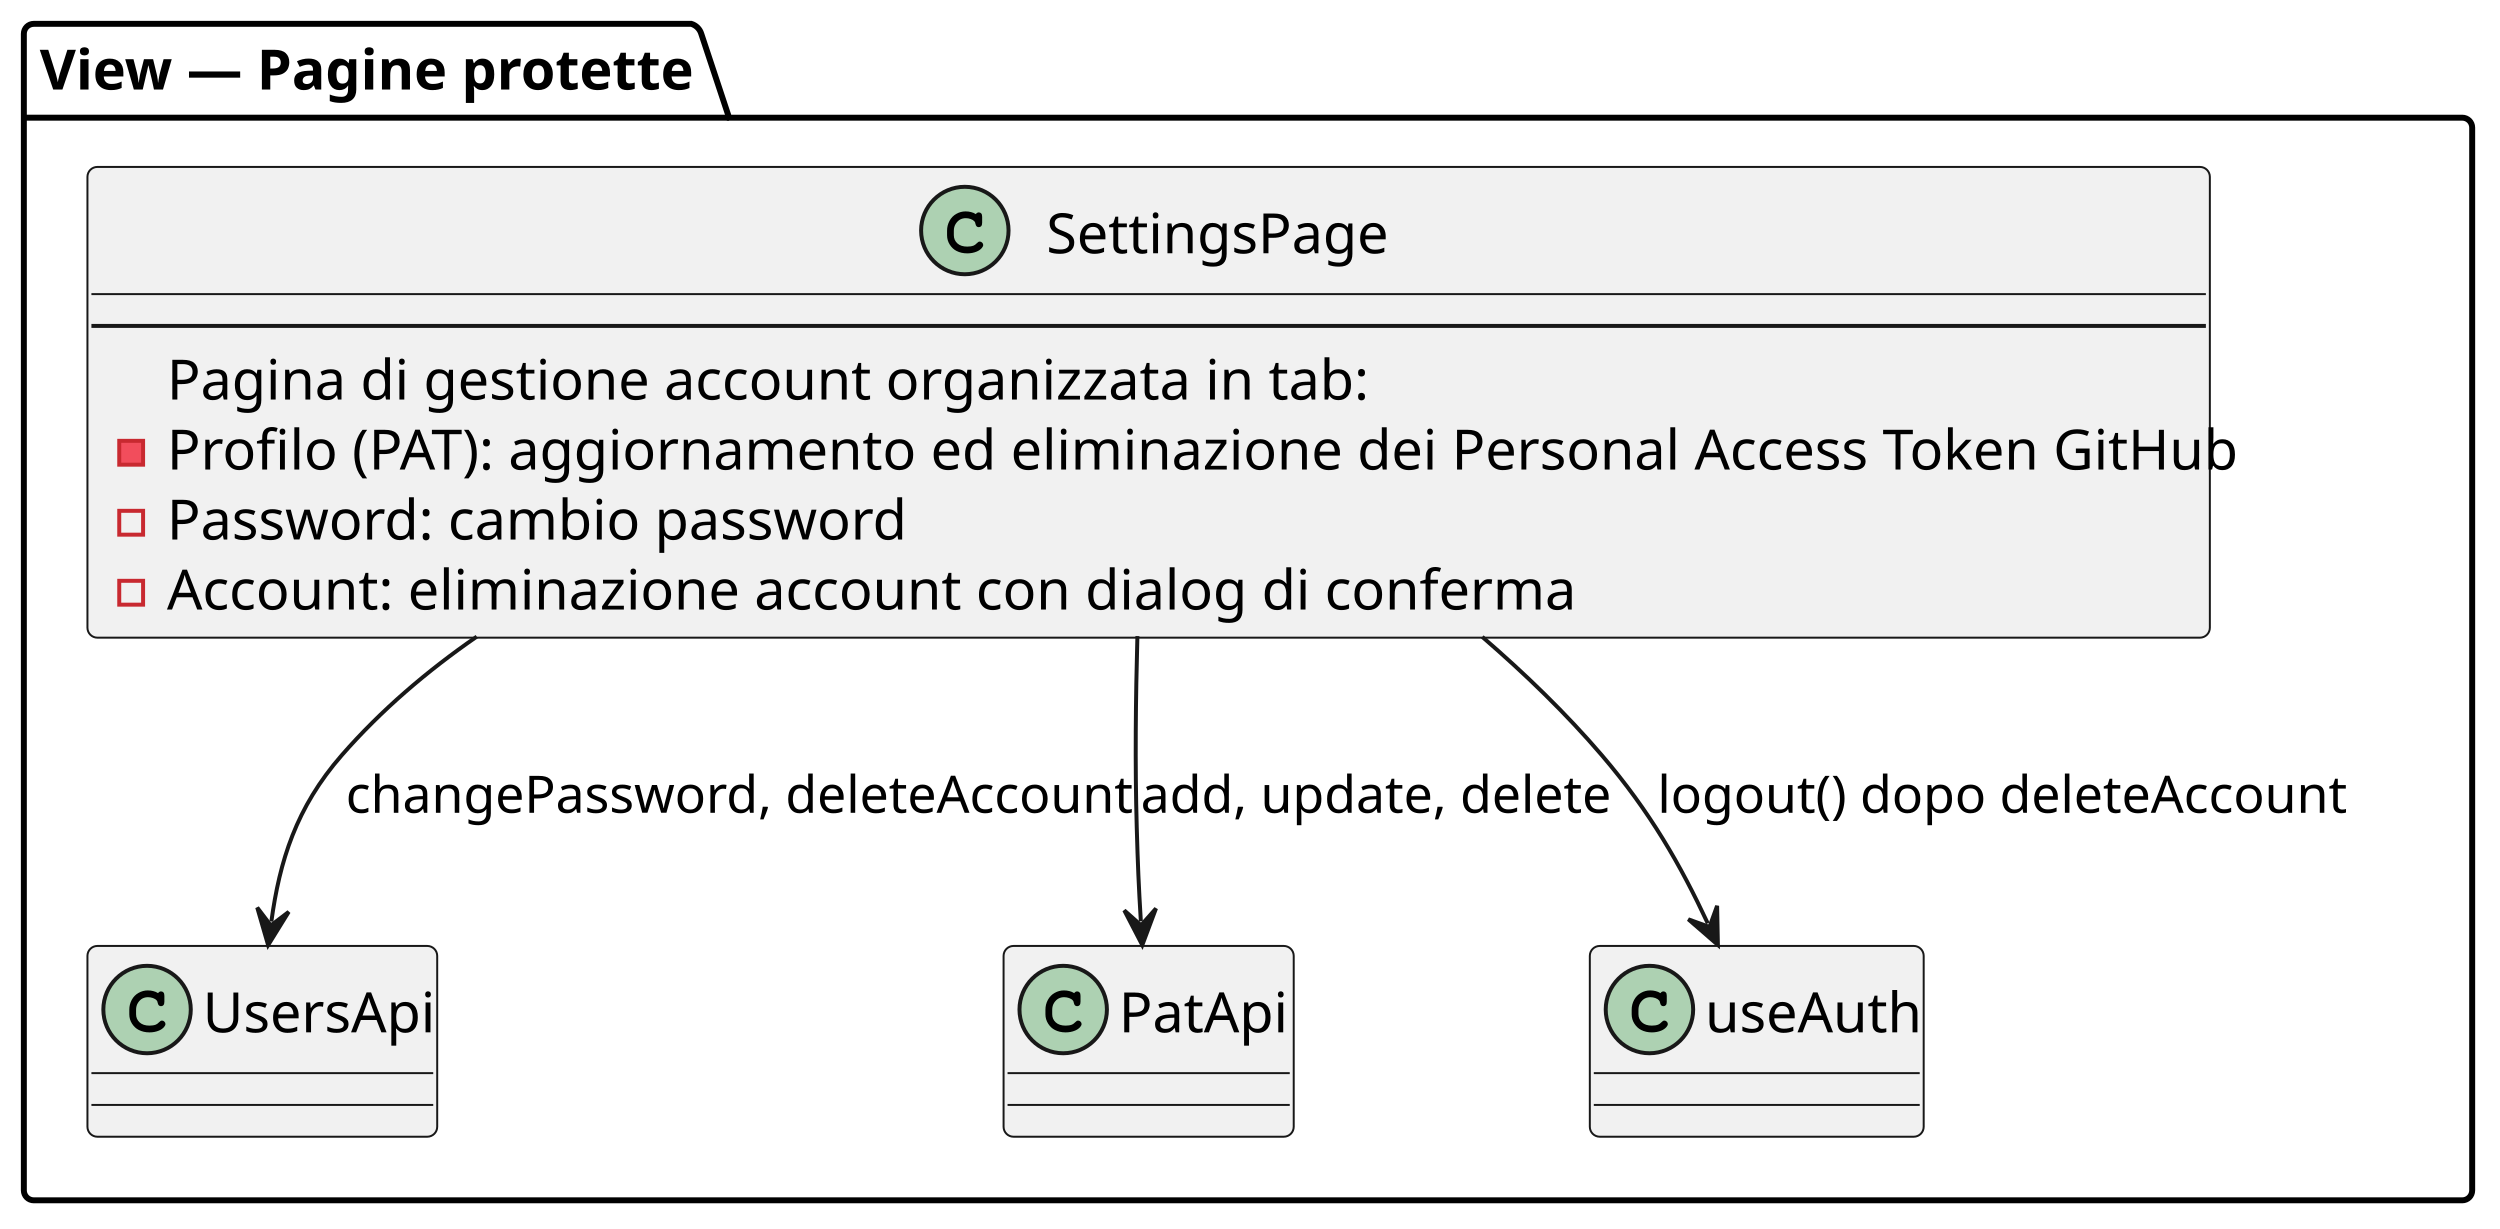
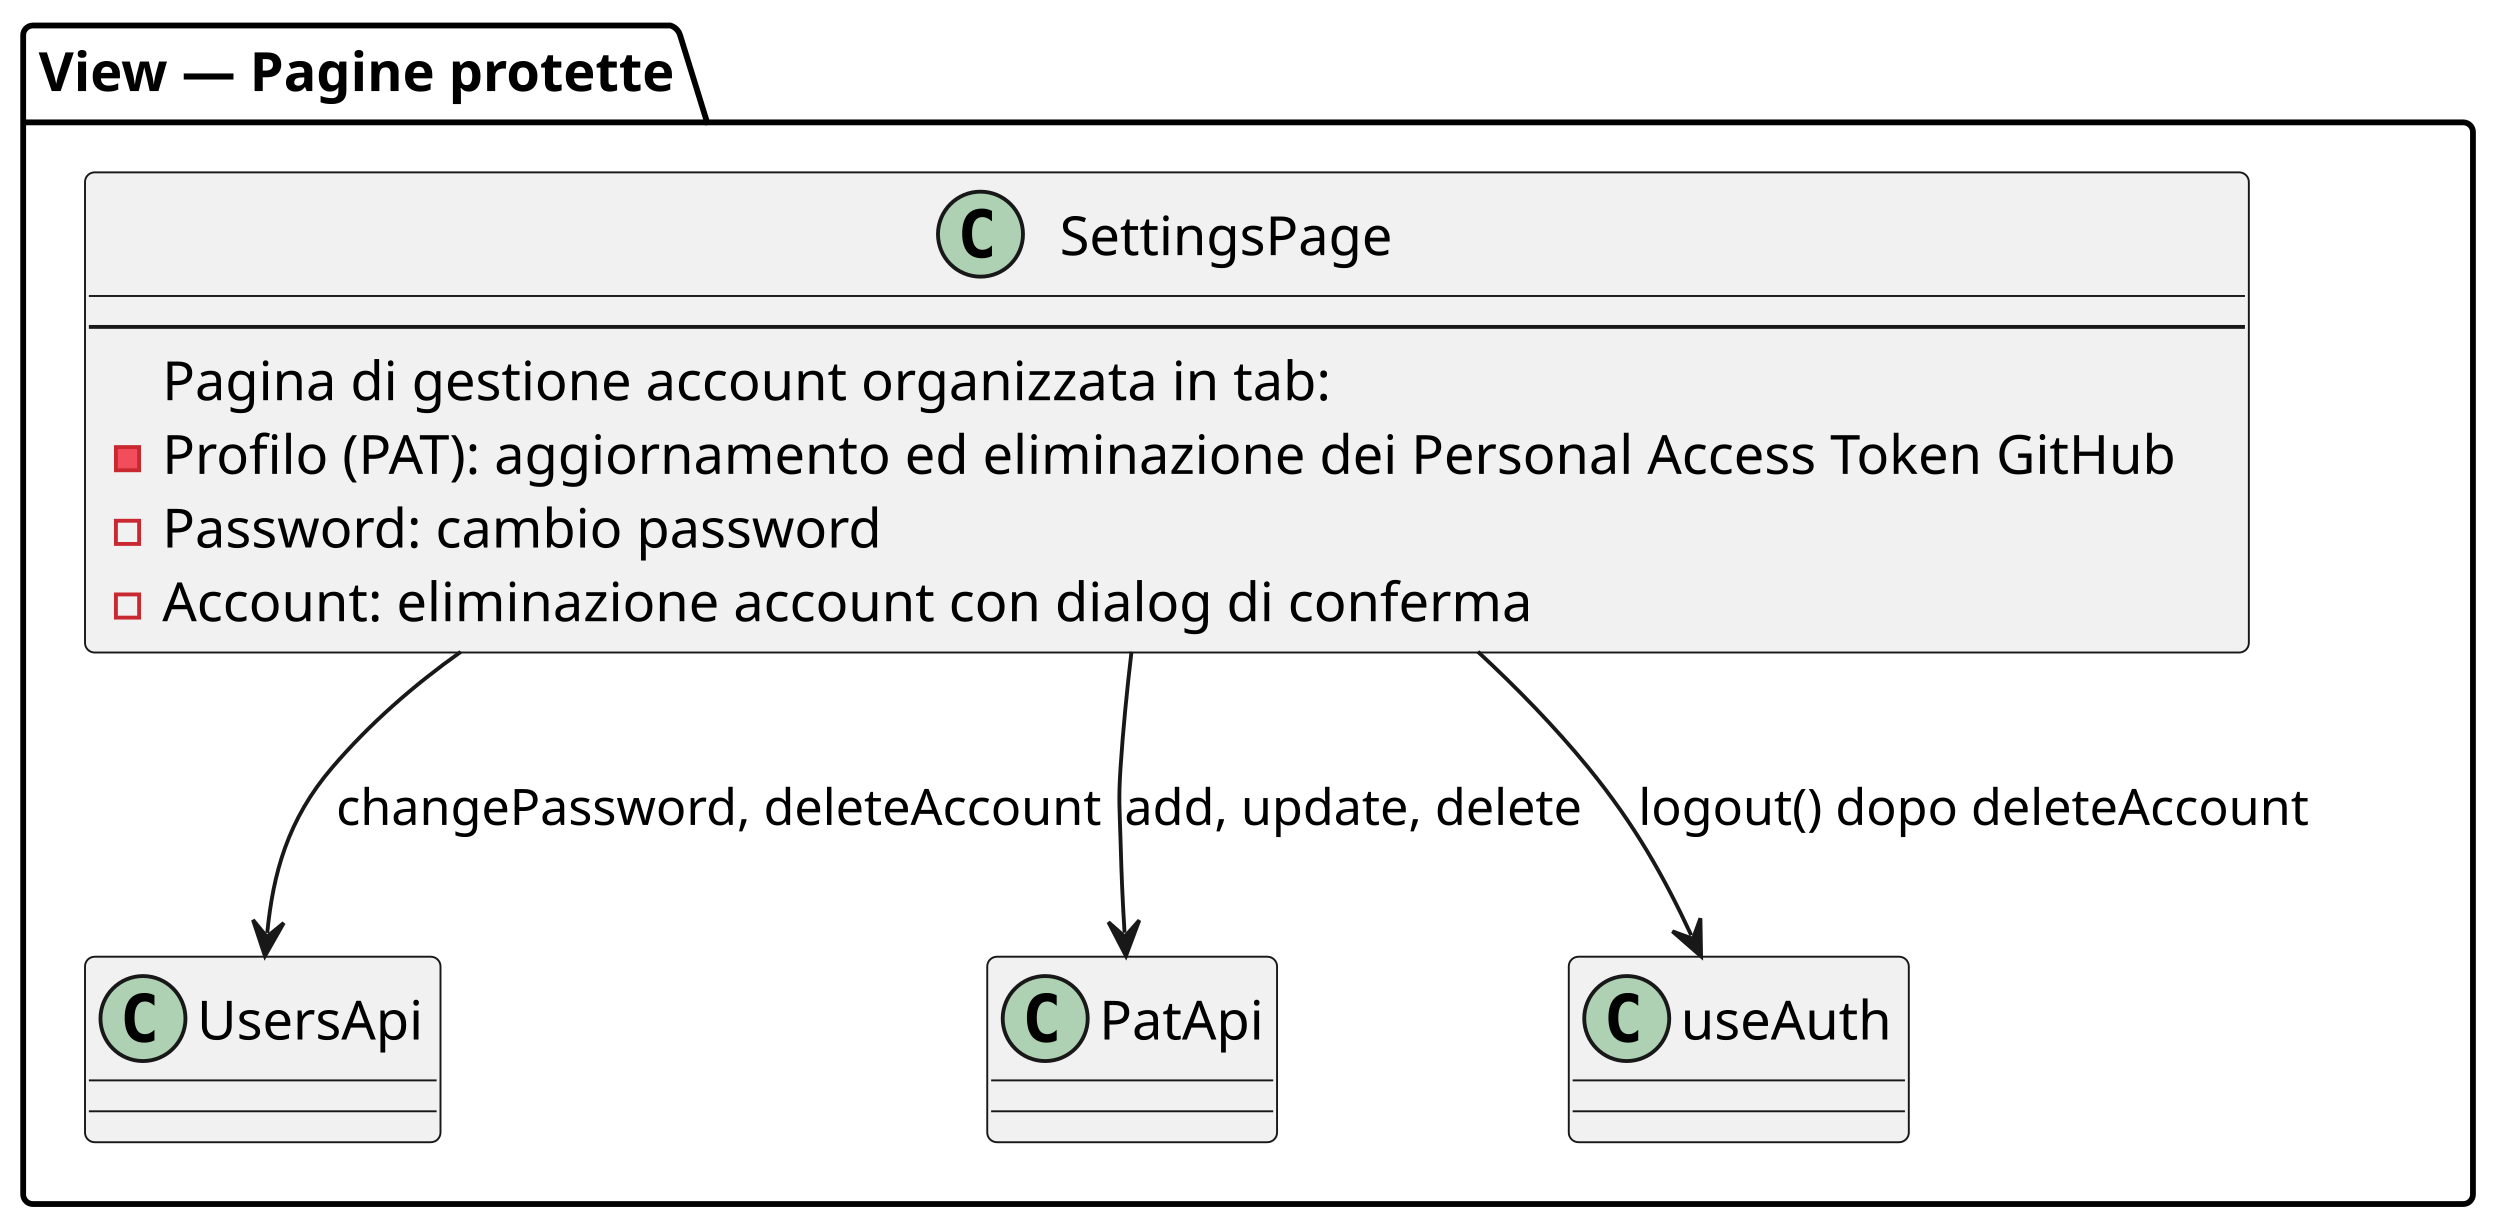
- <svg xmlns="http://www.w3.org/2000/svg" contentStyleType="text/css" height="309px" preserveAspectRatio="none" style="width:629px;height:309px;background:#FFFFFF;" version="1.1" viewBox="0 0 629 309" width="629px" zoomAndPan="magnify">
+ <svg xmlns="http://www.w3.org/2000/svg" contentStyleType="text/css" height="318px" preserveAspectRatio="none" style="width:647px;height:318px;background:#FFFFFF;" version="1.1" viewBox="0 0 647 318" width="647px" zoomAndPan="magnify">
  <defs />
  <g>
    <g id="cluster_View — Pagine protette">
-       <path d="M8.5,6 L173.938,6 A3.75,3.75 0 0 1 176.438,8.5 L183.438,29.609 L619.5,29.609 A2.5,2.5 0 0 1 622,32.109 L622,299.5 A2.5,2.5 0 0 1 619.5,302 L8.5,302 A2.5,2.5 0 0 1 6,299.5 L6,8.5 A2.5,2.5 0 0 1 8.5,6 " fill="none" style="stroke:#000000;stroke-width:1.5;" />
-       <line style="stroke:#000000;stroke-width:1.5;" x1="6" x2="183.438" y1="29.609" y2="29.609" />
-       <text fill="#000000" font-family="sans-serif" font-size="14" font-weight="bold" lengthAdjust="spacing" textLength="164.438" x="10" y="22.533">View — Pagine protette</text>
+       <path d="M8.5,6.602 L173.5,6.602 A3.75,3.75 0 0 1 176,9.102 L183,31.67 L637.5,31.67 A2.5,2.5 0 0 1 640,34.17 L640,309.102 A2.5,2.5 0 0 1 637.5,311.602 L8.5,311.602 A2.5,2.5 0 0 1 6,309.102 L6,9.102 A2.5,2.5 0 0 1 8.5,6.602 " fill="none" style="stroke:#000000;stroke-width:1.5;" />
+       <line style="stroke:#000000;stroke-width:1.5;" x1="6" x2="183" y1="31.67" y2="31.67" />
+       <text fill="#000000" font-family="sans-serif" font-size="14" font-weight="bold" lengthAdjust="spacing" textLength="164" x="10" y="23.568">View — Pagine protette</text>
    </g>
    <g id="elem_SettingsPage">
-       <rect codeLine="2" fill="#F1F1F1" height="118.438" id="SettingsPage" rx="2.5" ry="2.5" style="stroke:#181818;stroke-width:0.5;" width="534" x="22" y="42" />
-       <ellipse cx="242.75" cy="58" fill="#ADD1B2" rx="11" ry="11" style="stroke:#181818;stroke-width:1.0;" />
-       <path d="M245.516,53.875 Q245.672,53.656 245.859,53.547 Q246.047,53.438 246.266,53.438 Q246.641,53.438 246.875,53.703 Q247.109,53.953 247.109,54.562 L247.109,56.016 Q247.109,56.625 246.875,56.891 Q246.641,57.156 246.266,57.156 Q245.922,57.156 245.719,56.953 Q245.516,56.766 245.406,56.25 Q245.359,55.891 245.172,55.703 Q244.844,55.328 244.234,55.109 Q243.625,54.891 243,54.891 Q242.234,54.891 241.594,55.219 Q240.969,55.547 240.469,56.297 Q239.984,57.047 239.984,58.078 L239.984,59.172 Q239.984,60.406 240.875,61.234 Q241.766,62.047 243.359,62.047 Q244.297,62.047 244.953,61.797 Q245.344,61.641 245.766,61.203 Q246.031,60.938 246.172,60.859 Q246.328,60.781 246.531,60.781 Q246.859,60.781 247.109,61.047 Q247.375,61.297 247.375,61.641 Q247.375,61.984 247.031,62.391 Q246.531,62.969 245.734,63.297 Q244.656,63.75 243.359,63.75 Q241.844,63.75 240.641,63.125 Q239.656,62.625 238.969,61.562 Q238.281,60.484 238.281,59.203 L238.281,58.047 Q238.281,56.719 238.891,55.578 Q239.516,54.422 240.609,53.812 Q241.703,53.188 242.938,53.188 Q243.672,53.188 244.312,53.359 Q244.969,53.516 245.516,53.875 Z " fill="#000000" />
-       <text fill="#000000" font-family="sans-serif" font-size="14" lengthAdjust="spacing" textLength="84" x="263.25" y="63.728">SettingsPage</text>
-       <line style="stroke:#181818;stroke-width:0.5;" x1="23" x2="555" y1="74" y2="74" />
-       <line style="stroke:#181818;stroke-width:1.0;" x1="23" x2="555" y1="82" y2="82" />
-       <text fill="#000000" font-family="sans-serif" font-size="14" lengthAdjust="spacing" textLength="290" x="42" y="100.533">Pagina di gestione account organizzata in tab:</text>
-       <rect fill="#F24D5C" height="6" style="stroke:#C82930;stroke-width:1.0;" width="6" x="30" y="110.914" />
-       <text fill="#000000" font-family="sans-serif" font-size="14" lengthAdjust="spacing" textLength="508" x="42" y="118.143">Profilo (PAT): aggiornamento ed eliminazione dei Personal Access Token GitHub</text>
-       <rect fill="none" height="6" style="stroke:#C82930;stroke-width:1.0;" width="6" x="30" y="128.523" />
-       <text fill="#000000" font-family="sans-serif" font-size="14" lengthAdjust="spacing" textLength="178" x="42" y="135.752">Password: cambio password</text>
-       <rect fill="none" height="6" style="stroke:#C82930;stroke-width:1.0;" width="6" x="30" y="146.133" />
-       <text fill="#000000" font-family="sans-serif" font-size="14" lengthAdjust="spacing" textLength="337" x="42" y="153.361">Account: eliminazione account con dialog di conferma</text>
+       <rect codeLine="2" fill="#F1F1F1" height="124.272" id="SettingsPage" rx="2.5" ry="2.5" style="stroke:#181818;stroke-width:0.5;" width="560" x="22" y="44.602" />
+       <ellipse cx="253.75" cy="60.602" fill="#ADD1B2" rx="11" ry="11" style="stroke:#181818;stroke-width:1.0;" />
+       <path d="M256.719,66.243 Q256.141,66.54 255.5,66.68 Q254.859,66.836 254.156,66.836 Q251.656,66.836 250.328,65.196 Q249.016,63.539 249.016,60.414 Q249.016,57.289 250.328,55.633 Q251.656,53.977 254.156,53.977 Q254.859,53.977 255.5,54.133 Q256.156,54.289 256.719,54.586 L256.719,57.305 Q256.094,56.727 255.5,56.461 Q254.906,56.18 254.281,56.18 Q252.938,56.18 252.25,57.258 Q251.562,58.321 251.562,60.414 Q251.562,62.508 252.25,63.586 Q252.938,64.649 254.281,64.649 Q254.906,64.649 255.5,64.383 Q256.094,64.102 256.719,63.524 L256.719,66.243 Z " fill="#000000" />
+       <text fill="#000000" font-family="sans-serif" font-size="14" lengthAdjust="spacing" textLength="88" x="274.25" y="66.034">SettingsPage</text>
+       <line style="stroke:#181818;stroke-width:0.5;" x1="23" x2="581" y1="76.602" y2="76.602" />
+       <line style="stroke:#181818;stroke-width:1.0;" x1="23" x2="581" y1="84.602" y2="84.602" />
+       <text fill="#000000" font-family="sans-serif" font-size="14" lengthAdjust="spacing" textLength="312" x="42" y="103.568">Pagina di gestione account organizzata in tab:</text>
+       <rect fill="#F24D5C" height="6" style="stroke:#C82930;stroke-width:1.0;" width="6" x="30" y="115.704" />
+       <text fill="#000000" font-family="sans-serif" font-size="14" lengthAdjust="spacing" textLength="534" x="42" y="122.636">Profilo (PAT): aggiornamento ed eliminazione dei Personal Access Token GitHub</text>
+       <rect fill="none" height="6" style="stroke:#C82930;stroke-width:1.0;" width="6" x="30" y="134.772" />
+       <text fill="#000000" font-family="sans-serif" font-size="14" lengthAdjust="spacing" textLength="190" x="42" y="141.704">Password: cambio password</text>
+       <rect fill="none" height="6" style="stroke:#C82930;stroke-width:1.0;" width="6" x="30" y="153.84" />
+       <text fill="#000000" font-family="sans-serif" font-size="14" lengthAdjust="spacing" textLength="364" x="42" y="160.772">Account: eliminazione account con dialog di conferma</text>
    </g>
    <g id="elem_UsersApi">
-       <rect fill="#F1F1F1" height="48" id="UsersApi" rx="2.5" ry="2.5" style="stroke:#181818;stroke-width:0.5;" width="88" x="22" y="238" />
-       <ellipse cx="37" cy="254" fill="#ADD1B2" rx="11" ry="11" style="stroke:#181818;stroke-width:1.0;" />
-       <path d="M39.766,249.875 Q39.922,249.656 40.109,249.547 Q40.297,249.438 40.516,249.438 Q40.891,249.438 41.125,249.703 Q41.359,249.953 41.359,250.562 L41.359,252.016 Q41.359,252.625 41.125,252.891 Q40.891,253.156 40.516,253.156 Q40.172,253.156 39.969,252.953 Q39.766,252.766 39.656,252.25 Q39.609,251.891 39.422,251.703 Q39.094,251.328 38.484,251.109 Q37.875,250.891 37.25,250.891 Q36.484,250.891 35.844,251.219 Q35.219,251.547 34.719,252.297 Q34.234,253.047 34.234,254.078 L34.234,255.172 Q34.234,256.406 35.125,257.234 Q36.016,258.047 37.609,258.047 Q38.547,258.047 39.203,257.797 Q39.594,257.641 40.016,257.203 Q40.281,256.938 40.422,256.859 Q40.578,256.781 40.781,256.781 Q41.109,256.781 41.359,257.047 Q41.625,257.297 41.625,257.641 Q41.625,257.984 41.281,258.391 Q40.781,258.969 39.984,259.297 Q38.906,259.75 37.609,259.75 Q36.094,259.75 34.891,259.125 Q33.906,258.625 33.219,257.562 Q32.531,256.484 32.531,255.203 L32.531,254.047 Q32.531,252.719 33.141,251.578 Q33.766,250.422 34.859,249.812 Q35.953,249.188 37.188,249.188 Q37.922,249.188 38.562,249.359 Q39.219,249.516 39.766,249.875 Z " fill="#000000" />
-       <text fill="#000000" font-family="sans-serif" font-size="14" lengthAdjust="spacing" textLength="56" x="51" y="259.728">UsersApi</text>
-       <line style="stroke:#181818;stroke-width:0.5;" x1="23" x2="109" y1="270" y2="270" />
-       <line style="stroke:#181818;stroke-width:0.5;" x1="23" x2="109" y1="278" y2="278" />
+       <rect fill="#F1F1F1" height="48" id="UsersApi" rx="2.5" ry="2.5" style="stroke:#181818;stroke-width:0.5;" width="92" x="22" y="247.602" />
+       <ellipse cx="37" cy="263.602" fill="#ADD1B2" rx="11" ry="11" style="stroke:#181818;stroke-width:1.0;" />
+       <path d="M39.969,269.243 Q39.391,269.539 38.75,269.68 Q38.109,269.836 37.406,269.836 Q34.906,269.836 33.578,268.196 Q32.266,266.539 32.266,263.414 Q32.266,260.289 33.578,258.633 Q34.906,256.977 37.406,256.977 Q38.109,256.977 38.75,257.133 Q39.406,257.289 39.969,257.586 L39.969,260.305 Q39.344,259.727 38.75,259.461 Q38.156,259.18 37.531,259.18 Q36.188,259.18 35.5,260.258 Q34.812,261.321 34.812,263.414 Q34.812,265.508 35.5,266.586 Q36.188,267.649 37.531,267.649 Q38.156,267.649 38.75,267.383 Q39.344,267.102 39.969,266.524 L39.969,269.243 Z " fill="#000000" />
+       <text fill="#000000" font-family="sans-serif" font-size="14" lengthAdjust="spacing" textLength="60" x="51" y="269.034">UsersApi</text>
+       <line style="stroke:#181818;stroke-width:0.5;" x1="23" x2="113" y1="279.602" y2="279.602" />
+       <line style="stroke:#181818;stroke-width:0.5;" x1="23" x2="113" y1="287.602" y2="287.602" />
    </g>
    <g id="elem_PatApi">
-       <rect fill="#F1F1F1" height="48" id="PatApi" rx="2.5" ry="2.5" style="stroke:#181818;stroke-width:0.5;" width="73" x="252.5" y="238" />
-       <ellipse cx="267.5" cy="254" fill="#ADD1B2" rx="11" ry="11" style="stroke:#181818;stroke-width:1.0;" />
-       <path d="M270.266,249.875 Q270.422,249.656 270.609,249.547 Q270.797,249.438 271.016,249.438 Q271.391,249.438 271.625,249.703 Q271.859,249.953 271.859,250.562 L271.859,252.016 Q271.859,252.625 271.625,252.891 Q271.391,253.156 271.016,253.156 Q270.672,253.156 270.469,252.953 Q270.266,252.766 270.156,252.25 Q270.109,251.891 269.922,251.703 Q269.594,251.328 268.984,251.109 Q268.375,250.891 267.75,250.891 Q266.984,250.891 266.344,251.219 Q265.719,251.547 265.219,252.297 Q264.734,253.047 264.734,254.078 L264.734,255.172 Q264.734,256.406 265.625,257.234 Q266.516,258.047 268.109,258.047 Q269.047,258.047 269.703,257.797 Q270.094,257.641 270.516,257.203 Q270.781,256.938 270.922,256.859 Q271.078,256.781 271.281,256.781 Q271.609,256.781 271.859,257.047 Q272.125,257.297 272.125,257.641 Q272.125,257.984 271.781,258.391 Q271.281,258.969 270.484,259.297 Q269.406,259.75 268.109,259.75 Q266.594,259.75 265.391,259.125 Q264.406,258.625 263.719,257.562 Q263.031,256.484 263.031,255.203 L263.031,254.047 Q263.031,252.719 263.641,251.578 Q264.266,250.422 265.359,249.812 Q266.453,249.188 267.688,249.188 Q268.422,249.188 269.062,249.359 Q269.719,249.516 270.266,249.875 Z " fill="#000000" />
-       <text fill="#000000" font-family="sans-serif" font-size="14" lengthAdjust="spacing" textLength="41" x="281.5" y="259.728">PatApi</text>
-       <line style="stroke:#181818;stroke-width:0.5;" x1="253.5" x2="324.5" y1="270" y2="270" />
-       <line style="stroke:#181818;stroke-width:0.5;" x1="253.5" x2="324.5" y1="278" y2="278" />
+       <rect fill="#F1F1F1" height="48" id="PatApi" rx="2.5" ry="2.5" style="stroke:#181818;stroke-width:0.5;" width="75" x="255.5" y="247.602" />
+       <ellipse cx="270.5" cy="263.602" fill="#ADD1B2" rx="11" ry="11" style="stroke:#181818;stroke-width:1.0;" />
+       <path d="M273.469,269.243 Q272.891,269.539 272.25,269.68 Q271.609,269.836 270.906,269.836 Q268.406,269.836 267.078,268.196 Q265.766,266.539 265.766,263.414 Q265.766,260.289 267.078,258.633 Q268.406,256.977 270.906,256.977 Q271.609,256.977 272.25,257.133 Q272.906,257.289 273.469,257.586 L273.469,260.305 Q272.844,259.727 272.25,259.461 Q271.656,259.18 271.031,259.18 Q269.688,259.18 269,260.258 Q268.312,261.321 268.312,263.414 Q268.312,265.508 269,266.586 Q269.688,267.649 271.031,267.649 Q271.656,267.649 272.25,267.383 Q272.844,267.102 273.469,266.524 L273.469,269.243 Z " fill="#000000" />
+       <text fill="#000000" font-family="sans-serif" font-size="14" lengthAdjust="spacing" textLength="43" x="284.5" y="269.034">PatApi</text>
+       <line style="stroke:#181818;stroke-width:0.5;" x1="256.5" x2="329.5" y1="279.602" y2="279.602" />
+       <line style="stroke:#181818;stroke-width:0.5;" x1="256.5" x2="329.5" y1="287.602" y2="287.602" />
    </g>
    <g id="elem_useAuth">
-       <rect fill="#F1F1F1" height="48" id="useAuth" rx="2.5" ry="2.5" style="stroke:#181818;stroke-width:0.5;" width="84" x="400" y="238" />
-       <ellipse cx="415" cy="254" fill="#ADD1B2" rx="11" ry="11" style="stroke:#181818;stroke-width:1.0;" />
-       <path d="M417.766,249.875 Q417.922,249.656 418.109,249.547 Q418.297,249.438 418.516,249.438 Q418.891,249.438 419.125,249.703 Q419.359,249.953 419.359,250.562 L419.359,252.016 Q419.359,252.625 419.125,252.891 Q418.891,253.156 418.516,253.156 Q418.172,253.156 417.969,252.953 Q417.766,252.766 417.656,252.25 Q417.609,251.891 417.422,251.703 Q417.094,251.328 416.484,251.109 Q415.875,250.891 415.25,250.891 Q414.484,250.891 413.844,251.219 Q413.219,251.547 412.719,252.297 Q412.234,253.047 412.234,254.078 L412.234,255.172 Q412.234,256.406 413.125,257.234 Q414.016,258.047 415.609,258.047 Q416.547,258.047 417.203,257.797 Q417.594,257.641 418.016,257.203 Q418.281,256.938 418.422,256.859 Q418.578,256.781 418.781,256.781 Q419.109,256.781 419.359,257.047 Q419.625,257.297 419.625,257.641 Q419.625,257.984 419.281,258.391 Q418.781,258.969 417.984,259.297 Q416.906,259.75 415.609,259.75 Q414.094,259.75 412.891,259.125 Q411.906,258.625 411.219,257.562 Q410.531,256.484 410.531,255.203 L410.531,254.047 Q410.531,252.719 411.141,251.578 Q411.766,250.422 412.859,249.812 Q413.953,249.188 415.188,249.188 Q415.922,249.188 416.562,249.359 Q417.219,249.516 417.766,249.875 Z " fill="#000000" />
-       <text fill="#000000" font-family="sans-serif" font-size="14" lengthAdjust="spacing" textLength="52" x="429" y="259.728">useAuth</text>
-       <line style="stroke:#181818;stroke-width:0.5;" x1="401" x2="483" y1="270" y2="270" />
-       <line style="stroke:#181818;stroke-width:0.5;" x1="401" x2="483" y1="278" y2="278" />
+       <rect fill="#F1F1F1" height="48" id="useAuth" rx="2.5" ry="2.5" style="stroke:#181818;stroke-width:0.5;" width="88" x="406" y="247.602" />
+       <ellipse cx="421" cy="263.602" fill="#ADD1B2" rx="11" ry="11" style="stroke:#181818;stroke-width:1.0;" />
+       <path d="M423.969,269.243 Q423.391,269.539 422.75,269.68 Q422.109,269.836 421.406,269.836 Q418.906,269.836 417.578,268.196 Q416.266,266.539 416.266,263.414 Q416.266,260.289 417.578,258.633 Q418.906,256.977 421.406,256.977 Q422.109,256.977 422.75,257.133 Q423.406,257.289 423.969,257.586 L423.969,260.305 Q423.344,259.727 422.75,259.461 Q422.156,259.18 421.531,259.18 Q420.188,259.18 419.5,260.258 Q418.812,261.321 418.812,263.414 Q418.812,265.508 419.5,266.586 Q420.188,267.649 421.531,267.649 Q422.156,267.649 422.75,267.383 Q423.344,267.102 423.969,266.524 L423.969,269.243 Z " fill="#000000" />
+       <text fill="#000000" font-family="sans-serif" font-size="14" lengthAdjust="spacing" textLength="56" x="435" y="269.034">useAuth</text>
+       <line style="stroke:#181818;stroke-width:0.5;" x1="407" x2="493" y1="279.602" y2="279.602" />
+       <line style="stroke:#181818;stroke-width:0.5;" x1="407" x2="493" y1="287.602" y2="287.602" />
    </g>
    <g id="link_SettingsPage_UsersApi">
-       <path codeLine="10" d="M119.95,160.18 C107.42,168.83 95.86,178.72 86,190 C74.46,203.21 70.355,216.675 68.275,231.856 " fill="none" id="SettingsPage-to-UsersApi" style="stroke:#181818;stroke-width:1.0;" />
-       <polygon fill="#181818" points="67.46,237.8,72.645,229.426,68.139,232.846,64.719,228.34,67.46,237.8" style="stroke:#181818;stroke-width:1.0;" />
-       <text fill="#000000" font-family="sans-serif" font-size="13" lengthAdjust="spacing" textLength="190" x="87" y="204.495">changePassword, deleteAccount</text>
+       <path codeLine="10" d="M119.24,168.702 C106.96,177.412 95.66,187.322 86,198.602 C74.43,212.102 70.691,226.001 69.161,241.451 " fill="none" id="SettingsPage-to-UsersApi" style="stroke:#181818;stroke-width:1.0;" />
+       <polygon fill="#181818" points="68.57,247.422,73.438,238.86,69.063,242.446,65.476,238.072,68.57,247.422" style="stroke:#181818;stroke-width:1.0;" />
+       <text fill="#000000" font-family="sans-serif" font-size="13" lengthAdjust="spacing" textLength="194" x="87" y="213.499">changePassword, deleteAccount</text>
    </g>
    <g id="link_SettingsPage_PatApi">
-       <path codeLine="11" d="M286.17,160.04 C285.74,175.62 285.56,192.45 286,208 C286.28,217.77 286.478,222.541 287.038,231.801 " fill="none" id="SettingsPage-to-PatApi" style="stroke:#181818;stroke-width:1.0;" />
-       <polygon fill="#181818" points="287.4,237.79,290.849,228.565,287.098,232.799,282.864,229.048,287.4,237.79" style="stroke:#181818;stroke-width:1.0;" />
-       <text fill="#000000" font-family="sans-serif" font-size="13" lengthAdjust="spacing" textLength="111" x="287" y="204.495">add, update, delete</text>
+       <path codeLine="11" d="M292.83,168.682 C291.65,178.662 290.64,188.902 290,198.602 C289.45,207.032 289.76,209.162 290,217.602 C290.28,227.372 290.478,232.143 291.038,241.403 " fill="none" id="SettingsPage-to-PatApi" style="stroke:#181818;stroke-width:1.0;" />
+       <polygon fill="#181818" points="291.4,247.392,294.849,238.167,291.098,242.401,286.864,238.65,291.4,247.392" style="stroke:#181818;stroke-width:1.0;" />
+       <text fill="#000000" font-family="sans-serif" font-size="13" lengthAdjust="spacing" textLength="115" x="291" y="213.499">add, update, delete</text>
    </g>
    <g id="link_SettingsPage_useAuth">
-       <path codeLine="12" d="M372.94,160.24 C383.7,169.53 394.06,179.55 403,190 C415.25,204.32 422.816,217.666 429.676,232.316 " fill="none" id="SettingsPage-to-useAuth" style="stroke:#181818;stroke-width:1.0;" />
-       <polygon fill="#181818" points="432.22,237.75,432.026,227.903,430.1,233.222,424.781,231.296,432.22,237.75" style="stroke:#181818;stroke-width:1.0;" />
-       <text fill="#000000" font-family="sans-serif" font-size="13" lengthAdjust="spacing" textLength="162" x="417" y="204.495">logout() dopo deleteAccount</text>
+       <path codeLine="12" d="M382.47,168.662 C392.67,178.112 402.49,188.202 411,198.602 C423.15,213.452 430.797,227.223 437.707,242.063 " fill="none" id="SettingsPage-to-useAuth" style="stroke:#181818;stroke-width:1.0;" />
+       <polygon fill="#181818" points="440.24,247.502,440.067,237.655,438.129,242.969,432.815,241.032,440.24,247.502" style="stroke:#181818;stroke-width:1.0;" />
+       <text fill="#000000" font-family="sans-serif" font-size="13" lengthAdjust="spacing" textLength="172" x="424" y="213.499">logout() dopo deleteAccount</text>
    </g>
  </g>
</svg>
